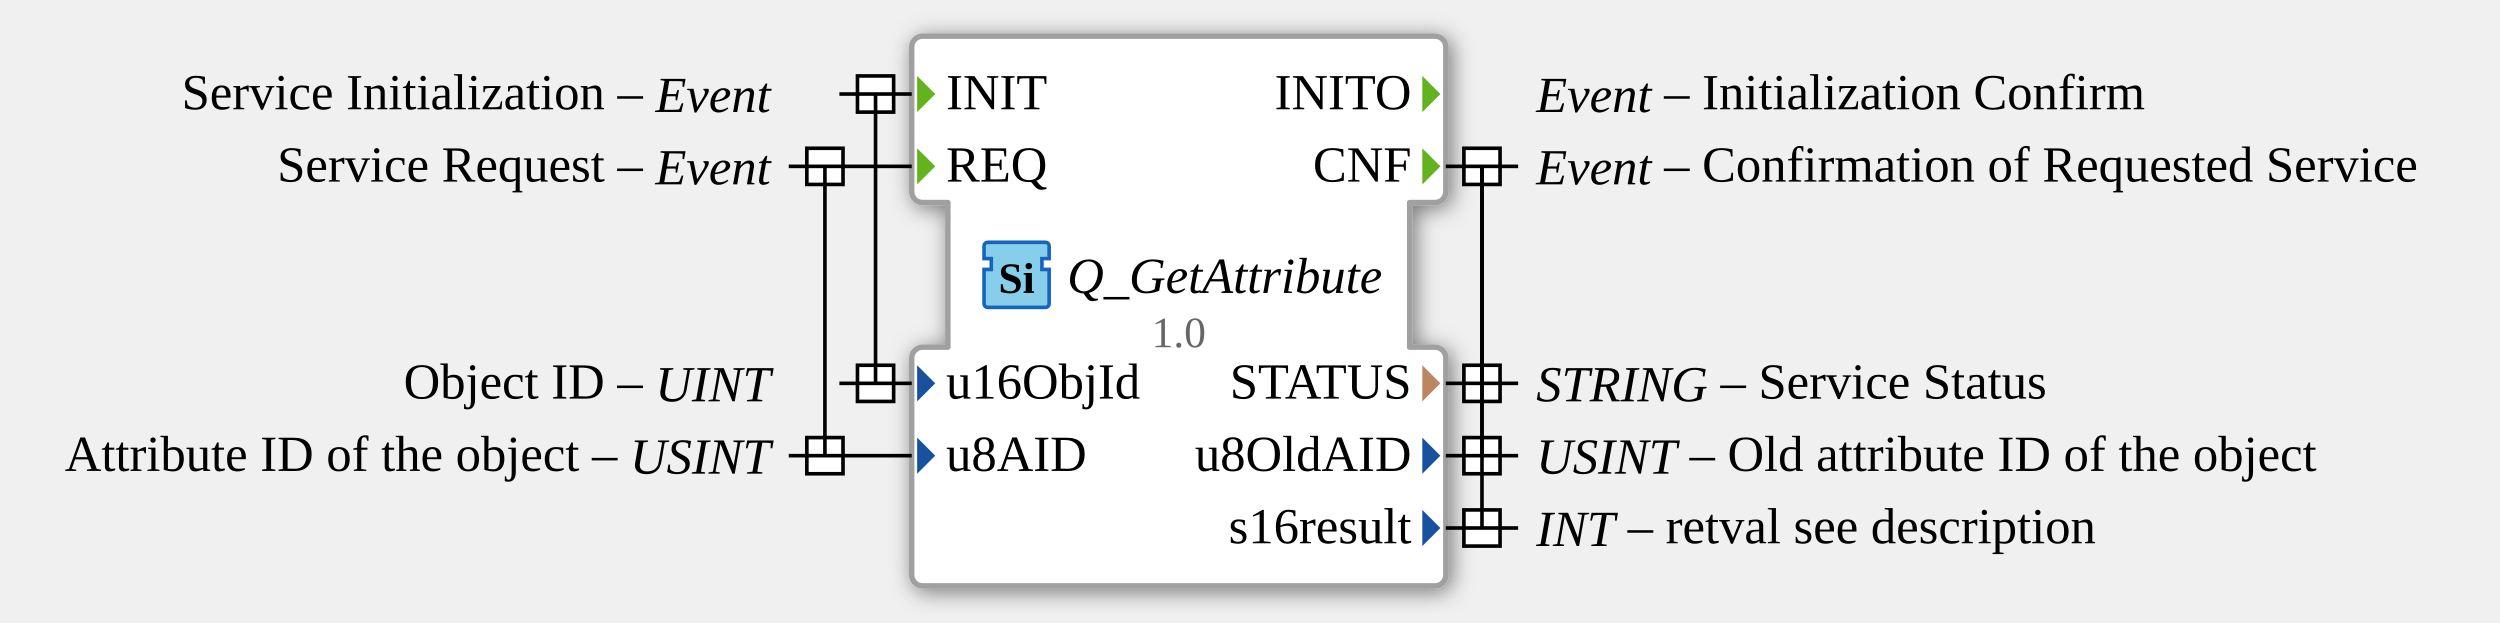
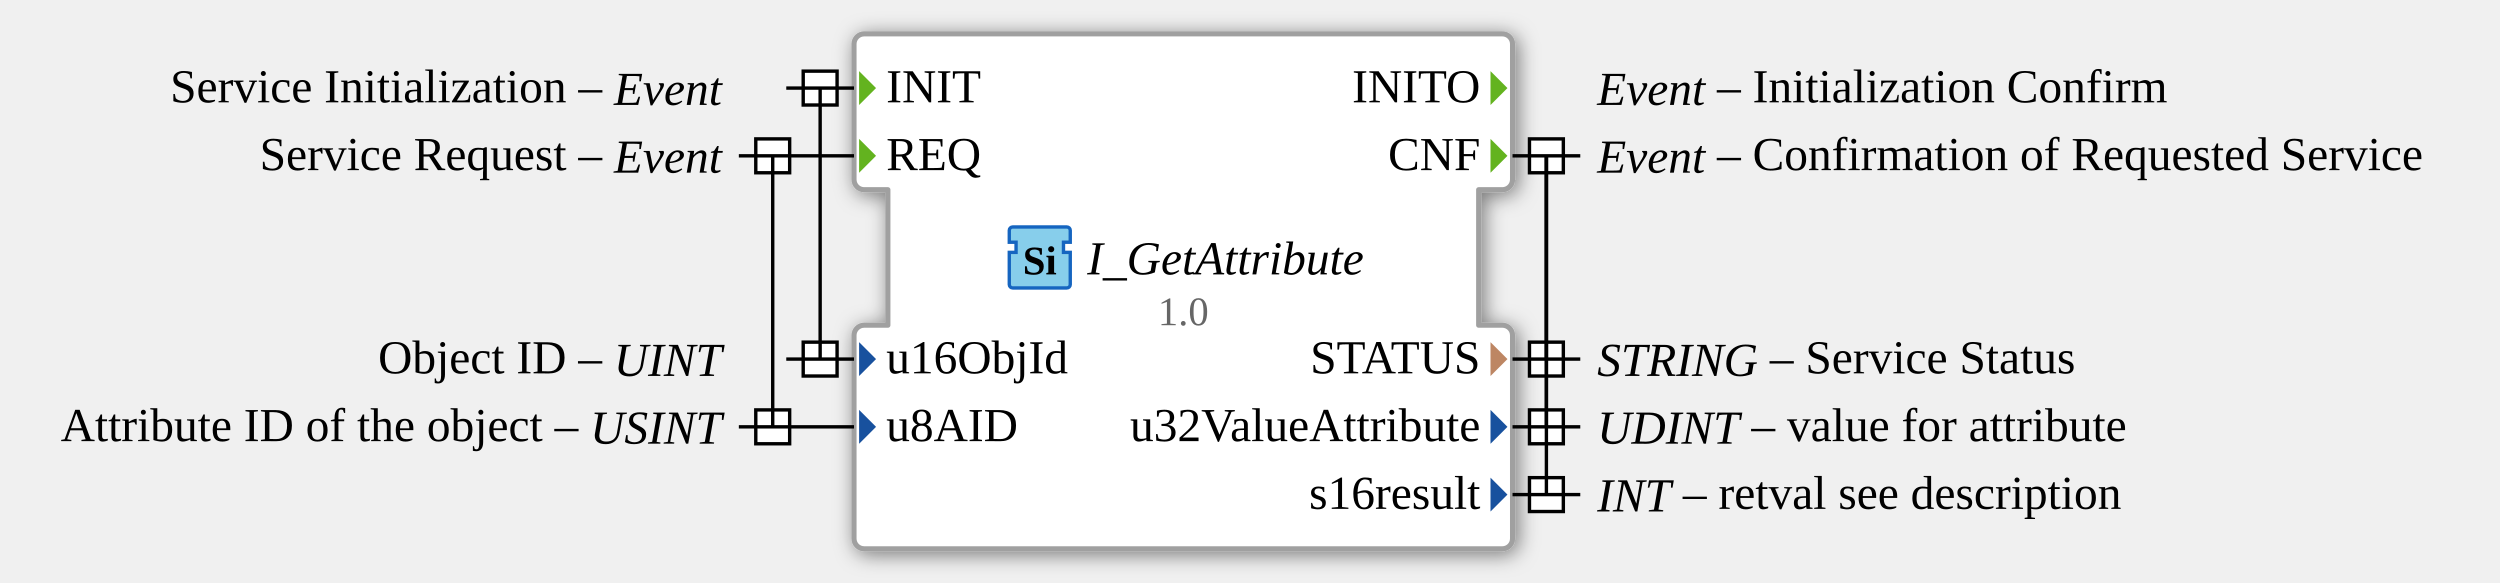
- <svg xmlns="http://www.w3.org/2000/svg" viewBox="0 0 691.284 172.0" width="691.284" height="172.0">
+ <svg xmlns="http://www.w3.org/2000/svg" viewBox="0 0 737.988 172.0" width="737.988" height="172.0">
  <style>
    @font-face {
      font-family: "TGL";
-       src: local("TGL 0-17_std"), local("TGL 0-17"), local("TGL 0-17 alt"), url("../../../../../_static/fonts/TGL-0-17_std.ttf") format("truetype");
+       src: local("TGL 0-17_std"), local("TGL 0-17"), local("TGL 0-17 alt");
      font-style: normal;
      font-weight: normal;
    }
    @font-face {
      font-family: "TGL";
-       src: local("TGL 0-16_std"), local("TGL 0-16"), url("../../../../../_static/fonts/TGL-0-16_std.ttf") format("truetype");
+       src: local("TGL 0-16_std"), local("TGL 0-16");
      font-style: italic;
      font-weight: normal;
    }
  </style>
  <defs>
    <filter id="dropShadow" x="-20%" y="-20%" width="140%" height="140%">
      <feGaussianBlur in="SourceAlpha" stdDeviation="3" result="blur" />
      <feOffset in="blur" dx="1" dy="1" result="offsetBlur" />
      <feFlood flood-color="#000000" flood-opacity="0.5" result="shadowColor" />
      <feComposite in="shadowColor" in2="offsetBlur" operator="in" result="shadow" />
      <feMerge>
        <feMergeNode in="shadow" />
        <feMergeNode in="SourceGraphic" />
      </feMerge>
    </filter>
  </defs>
  <g transform="translate(252.1025, 10)">
-     <path d="M 3 0             L 144.684 0             A 3 3 0 0 1 147.684 3             L 147.684 43.0             A 3 3 0 0 1 144.684 46.0             L 137.684 46.0             L 137.684 86.0             L 144.684 86.0             A 3 3 0 0 1 147.684 89.0             L 147.684 149.0             A 3 3 0 0 1 144.684 152.0             L 3 152.0             A 3 3 0 0 1 0 149.0             L 0 89.0             A 3 3 0 0 1 3 86.0             L 10 86.0             L 10 46.0             L 3 46.0             A 3 3 0 0 1 0 43.0             L 0 3             A 3 3 0 0 1 3 0             Z" fill="#FFFFFF" stroke="#A0A0A0" stroke-width="1.5" stroke-linejoin="round" filter="url(#dropShadow)" />
+     <path d="M 3 0             L 191.388 0             A 3 3 0 0 1 194.388 3             L 194.388 43.0             A 3 3 0 0 1 191.388 46.0             L 184.388 46.0             L 184.388 86.0             L 191.388 86.0             A 3 3 0 0 1 194.388 89.0             L 194.388 149.0             A 3 3 0 0 1 191.388 152.0             L 3 152.0             A 3 3 0 0 1 0 149.0             L 0 89.0             A 3 3 0 0 1 3 86.0             L 10 86.0             L 10 46.0             L 3 46.0             A 3 3 0 0 1 0 43.0             L 0 3             A 3 3 0 0 1 3 0             Z" fill="#FFFFFF" stroke="#A0A0A0" stroke-width="1.5" stroke-linejoin="round" filter="url(#dropShadow)" />
    <polygon points="1.5,11.0 6.5,16.0 1.5,21.0" fill="#63B31F" />
    <text x="9.5" y="17.0" font-family="TGL, 'Times New Roman', Times, serif" font-size="14" fill="#000000" dominant-baseline="middle">INIT</text>
    <polygon points="1.5,31.0 6.5,36.0 1.5,41.0" fill="#63B31F" />
    <text x="9.5" y="37.0" font-family="TGL, 'Times New Roman', Times, serif" font-size="14" fill="#000000" dominant-baseline="middle">REQ</text>
-     <polygon points="141.184,11.0 146.184,16.0 141.184,21.0" fill="#63B31F" />
-     <text x="138.184" y="17.0" font-family="TGL, 'Times New Roman', Times, serif" font-size="14" fill="#000000" text-anchor="end" dominant-baseline="middle">INITO</text>
-     <polygon points="141.184,31.0 146.184,36.0 141.184,41.0" fill="#63B31F" />
-     <text x="138.184" y="37.0" font-family="TGL, 'Times New Roman', Times, serif" font-size="14" fill="#000000" text-anchor="end" dominant-baseline="middle">CNF</text>
-     <path d="M 21.0 57.0             L 37.0 57.0             A 1 1 0 0 1 38.0 58.0             L 38.0 61.5             L 36.0 61.5             L 36.0 64.5             L 38.0 64.5             L 38.0 74.0             A 1 1 0 0 1 37.0 75.0             L 21.0 75.0             A 1 1 0 0 1 20.0 74.0             L 20.0 64.5             L 22.0 64.5             L 22.0 61.5             L 20.0 61.5             L 20.0 58.0             A 1 1 0 0 1 21.0 57.0             Z" fill="#87CEEB" stroke="#1565C0" stroke-width="1" />
-     <text x="29.0" y="71.0" font-family="TGL, 'Times New Roman', Times, serif" font-size="12" font-weight="bold" fill="#000000" text-anchor="middle">Si</text>
-     <text x="43.0" y="71.0" font-family="TGL, 'Times New Roman', Times, serif" font-size="14" fill="#000000" font-style="italic">Q_GetAttribute</text>
-     <text x="73.842" y="86.0" font-family="TGL, 'Times New Roman', Times, serif" font-size="12" fill="#666666" text-anchor="middle">1.0</text>
+     <polygon points="187.888,11.0 192.888,16.0 187.888,21.0" fill="#63B31F" />
+     <text x="184.888" y="17.0" font-family="TGL, 'Times New Roman', Times, serif" font-size="14" fill="#000000" text-anchor="end" dominant-baseline="middle">INITO</text>
+     <polygon points="187.888,31.0 192.888,36.0 187.888,41.0" fill="#63B31F" />
+     <text x="184.888" y="37.0" font-family="TGL, 'Times New Roman', Times, serif" font-size="14" fill="#000000" text-anchor="end" dominant-baseline="middle">CNF</text>
+     <path d="M 46.833 57.0             L 62.833 57.0             A 1 1 0 0 1 63.833 58.0             L 63.833 61.5             L 61.833 61.5             L 61.833 64.5             L 63.833 64.5             L 63.833 74.0             A 1 1 0 0 1 62.833 75.0             L 46.833 75.0             A 1 1 0 0 1 45.833 74.0             L 45.833 64.5             L 47.833 64.5             L 47.833 61.5             L 45.833 61.5             L 45.833 58.0             A 1 1 0 0 1 46.833 57.0             Z" fill="#87CEEB" stroke="#1565C0" stroke-width="1" />
+     <text x="54.833" y="71.0" font-family="TGL, 'Times New Roman', Times, serif" font-size="12" font-weight="bold" fill="#000000" text-anchor="middle">Si</text>
+     <text x="68.833" y="71.0" font-family="TGL, 'Times New Roman', Times, serif" font-size="14" fill="#000000" font-style="italic">I_GetAttribute</text>
+     <text x="97.194" y="86.0" font-family="TGL, 'Times New Roman', Times, serif" font-size="12" fill="#666666" text-anchor="middle">1.0</text>
    <polygon points="1.5,91.0 6.5,96.0 1.5,101.0" fill="#18519E" />
    <text x="9.5" y="97.0" font-family="TGL, 'Times New Roman', Times, serif" font-size="14" fill="#000000" dominant-baseline="middle">u16ObjId</text>
    <polygon points="1.5,111.0 6.5,116.0 1.5,121.0" fill="#18519E" />
    <text x="9.5" y="117.0" font-family="TGL, 'Times New Roman', Times, serif" font-size="14" fill="#000000" dominant-baseline="middle">u8AID</text>
-     <polygon points="141.184,91.0 146.184,96.0 141.184,101.0" fill="#BD8663" />
-     <text x="138.184" y="97.0" font-family="TGL, 'Times New Roman', Times, serif" font-size="14" fill="#000000" text-anchor="end" dominant-baseline="middle">STATUS</text>
-     <polygon points="141.184,111.0 146.184,116.0 141.184,121.0" fill="#18519E" />
-     <text x="138.184" y="117.0" font-family="TGL, 'Times New Roman', Times, serif" font-size="14" fill="#000000" text-anchor="end" dominant-baseline="middle">u8OldAID</text>
-     <polygon points="141.184,131.0 146.184,136.0 141.184,141.0" fill="#18519E" />
-     <text x="138.184" y="137.0" font-family="TGL, 'Times New Roman', Times, serif" font-size="14" fill="#000000" text-anchor="end" dominant-baseline="middle">s16result</text>
+     <polygon points="187.888,91.0 192.888,96.0 187.888,101.0" fill="#BD8663" />
+     <text x="184.888" y="97.0" font-family="TGL, 'Times New Roman', Times, serif" font-size="14" fill="#000000" text-anchor="end" dominant-baseline="middle">STATUS</text>
+     <polygon points="187.888,111.0 192.888,116.0 187.888,121.0" fill="#18519E" />
+     <text x="184.888" y="117.0" font-family="TGL, 'Times New Roman', Times, serif" font-size="14" fill="#000000" text-anchor="end" dominant-baseline="middle">u32ValueAttribute</text>
+     <polygon points="187.888,131.0 192.888,136.0 187.888,141.0" fill="#18519E" />
+     <text x="184.888" y="137.0" font-family="TGL, 'Times New Roman', Times, serif" font-size="14" fill="#000000" text-anchor="end" dominant-baseline="middle">s16result</text>
    <rect x="-15" y="11.0" width="10" height="10" fill="#FFFFFF" stroke="#000000" stroke-width="1" />
    <rect x="-15" y="91.0" width="10" height="10" fill="#FFFFFF" stroke="#000000" stroke-width="1" />
    <line x1="-10.0" y1="16.0" x2="-10.0" y2="96.0" stroke="#000000" stroke-width="1" />
    <rect x="-29" y="31.0" width="10" height="10" fill="#FFFFFF" stroke="#000000" stroke-width="1" />
    <rect x="-29" y="111.0" width="10" height="10" fill="#FFFFFF" stroke="#000000" stroke-width="1" />
    <line x1="-24.0" y1="36.0" x2="-24.0" y2="116.0" stroke="#000000" stroke-width="1" />
-     <rect x="152.684" y="31.0" width="10" height="10" fill="#FFFFFF" stroke="#000000" stroke-width="1" />
-     <rect x="152.684" y="91.0" width="10" height="10" fill="#FFFFFF" stroke="#000000" stroke-width="1" />
-     <line x1="157.684" y1="36.0" x2="157.684" y2="96.0" stroke="#000000" stroke-width="1" />
-     <rect x="152.684" y="111.0" width="10" height="10" fill="#FFFFFF" stroke="#000000" stroke-width="1" />
-     <line x1="157.684" y1="36.0" x2="157.684" y2="116.0" stroke="#000000" stroke-width="1" />
-     <rect x="152.684" y="131.0" width="10" height="10" fill="#FFFFFF" stroke="#000000" stroke-width="1" />
-     <line x1="157.684" y1="36.0" x2="157.684" y2="136.0" stroke="#000000" stroke-width="1" />
+     <rect x="199.388" y="31.0" width="10" height="10" fill="#FFFFFF" stroke="#000000" stroke-width="1" />
+     <rect x="199.388" y="91.0" width="10" height="10" fill="#FFFFFF" stroke="#000000" stroke-width="1" />
+     <line x1="204.388" y1="36.0" x2="204.388" y2="96.0" stroke="#000000" stroke-width="1" />
+     <rect x="199.388" y="111.0" width="10" height="10" fill="#FFFFFF" stroke="#000000" stroke-width="1" />
+     <line x1="204.388" y1="36.0" x2="204.388" y2="116.0" stroke="#000000" stroke-width="1" />
+     <rect x="199.388" y="131.0" width="10" height="10" fill="#FFFFFF" stroke="#000000" stroke-width="1" />
+     <line x1="204.388" y1="36.0" x2="204.388" y2="136.0" stroke="#000000" stroke-width="1" />
    <line x1="0" y1="16.0" x2="-20" y2="16.0" stroke="#000000" stroke-width="1" />
    <line x1="0" y1="36.0" x2="-34" y2="36.0" stroke="#000000" stroke-width="1" />
    <line x1="0" y1="96.0" x2="-20" y2="96.0" stroke="#000000" stroke-width="1" />
    <line x1="0" y1="116.0" x2="-34" y2="116.0" stroke="#000000" stroke-width="1" />
-     <line x1="147.684" y1="36.0" x2="167.684" y2="36.0" stroke="#000000" stroke-width="1" />
-     <line x1="147.684" y1="96.0" x2="167.684" y2="96.0" stroke="#000000" stroke-width="1" />
-     <line x1="147.684" y1="116.0" x2="167.684" y2="116.0" stroke="#000000" stroke-width="1" />
-     <line x1="147.684" y1="136.0" x2="167.684" y2="136.0" stroke="#000000" stroke-width="1" />
+     <line x1="194.388" y1="36.0" x2="214.388" y2="36.0" stroke="#000000" stroke-width="1" />
+     <line x1="194.388" y1="96.0" x2="214.388" y2="96.0" stroke="#000000" stroke-width="1" />
+     <line x1="194.388" y1="116.0" x2="214.388" y2="116.0" stroke="#000000" stroke-width="1" />
+     <line x1="194.388" y1="136.0" x2="214.388" y2="136.0" stroke="#000000" stroke-width="1" />
    <text x="-39" y="17.0" font-family="TGL, 'Times New Roman', Times, serif" font-size="14" fill="#000000" text-anchor="end" dominant-baseline="middle">Service Initialization – <tspan font-family="TGL, 'Times New Roman', Times, serif" font-style="italic" dominant-baseline="middle">Event</tspan>
    </text>
    <text x="-39" y="37.0" font-family="TGL, 'Times New Roman', Times, serif" font-size="14" fill="#000000" text-anchor="end" dominant-baseline="middle">Service Request – <tspan font-family="TGL, 'Times New Roman', Times, serif" font-style="italic" dominant-baseline="middle">Event</tspan>
    </text>
-     <text x="172.684" y="17.0" font-family="TGL, 'Times New Roman', Times, serif" font-size="14" fill="#000000" dominant-baseline="middle">
+     <text x="219.388" y="17.0" font-family="TGL, 'Times New Roman', Times, serif" font-size="14" fill="#000000" dominant-baseline="middle">
      <tspan font-family="TGL, 'Times New Roman', Times, serif" font-style="italic" dominant-baseline="middle">Event</tspan> – Initialization Confirm</text>
-     <text x="172.684" y="37.0" font-family="TGL, 'Times New Roman', Times, serif" font-size="14" fill="#000000" dominant-baseline="middle">
+     <text x="219.388" y="37.0" font-family="TGL, 'Times New Roman', Times, serif" font-size="14" fill="#000000" dominant-baseline="middle">
      <tspan font-family="TGL, 'Times New Roman', Times, serif" font-style="italic" dominant-baseline="middle">Event</tspan> – Confirmation of Requested Service</text>
    <text x="-39" y="97.0" font-family="TGL, 'Times New Roman', Times, serif" font-size="14" fill="#000000" text-anchor="end" dominant-baseline="middle">Object ID – <tspan font-family="TGL, 'Times New Roman', Times, serif" font-style="italic" dominant-baseline="middle">UINT</tspan>
    </text>
    <text x="-39" y="117.0" font-family="TGL, 'Times New Roman', Times, serif" font-size="14" fill="#000000" text-anchor="end" dominant-baseline="middle">Attribute ID of the object  – <tspan font-family="TGL, 'Times New Roman', Times, serif" font-style="italic" dominant-baseline="middle">USINT</tspan>
    </text>
-     <text x="172.684" y="97.0" font-family="TGL, 'Times New Roman', Times, serif" font-size="14" fill="#000000" dominant-baseline="middle">
+     <text x="219.388" y="97.0" font-family="TGL, 'Times New Roman', Times, serif" font-size="14" fill="#000000" dominant-baseline="middle">
      <tspan font-family="TGL, 'Times New Roman', Times, serif" font-style="italic" dominant-baseline="middle">STRING</tspan> – Service Status</text>
-     <text x="172.684" y="117.0" font-family="TGL, 'Times New Roman', Times, serif" font-size="14" fill="#000000" dominant-baseline="middle">
-       <tspan font-family="TGL, 'Times New Roman', Times, serif" font-style="italic" dominant-baseline="middle">USINT</tspan> – Old attribute ID of the object </text>
-     <text x="172.684" y="137.0" font-family="TGL, 'Times New Roman', Times, serif" font-size="14" fill="#000000" dominant-baseline="middle">
+     <text x="219.388" y="117.0" font-family="TGL, 'Times New Roman', Times, serif" font-size="14" fill="#000000" dominant-baseline="middle">
+       <tspan font-family="TGL, 'Times New Roman', Times, serif" font-style="italic" dominant-baseline="middle">UDINT</tspan> – value for attribute </text>
+     <text x="219.388" y="137.0" font-family="TGL, 'Times New Roman', Times, serif" font-size="14" fill="#000000" dominant-baseline="middle">
      <tspan font-family="TGL, 'Times New Roman', Times, serif" font-style="italic" dominant-baseline="middle">INT</tspan> – retval see description</text>
  </g>
</svg>
